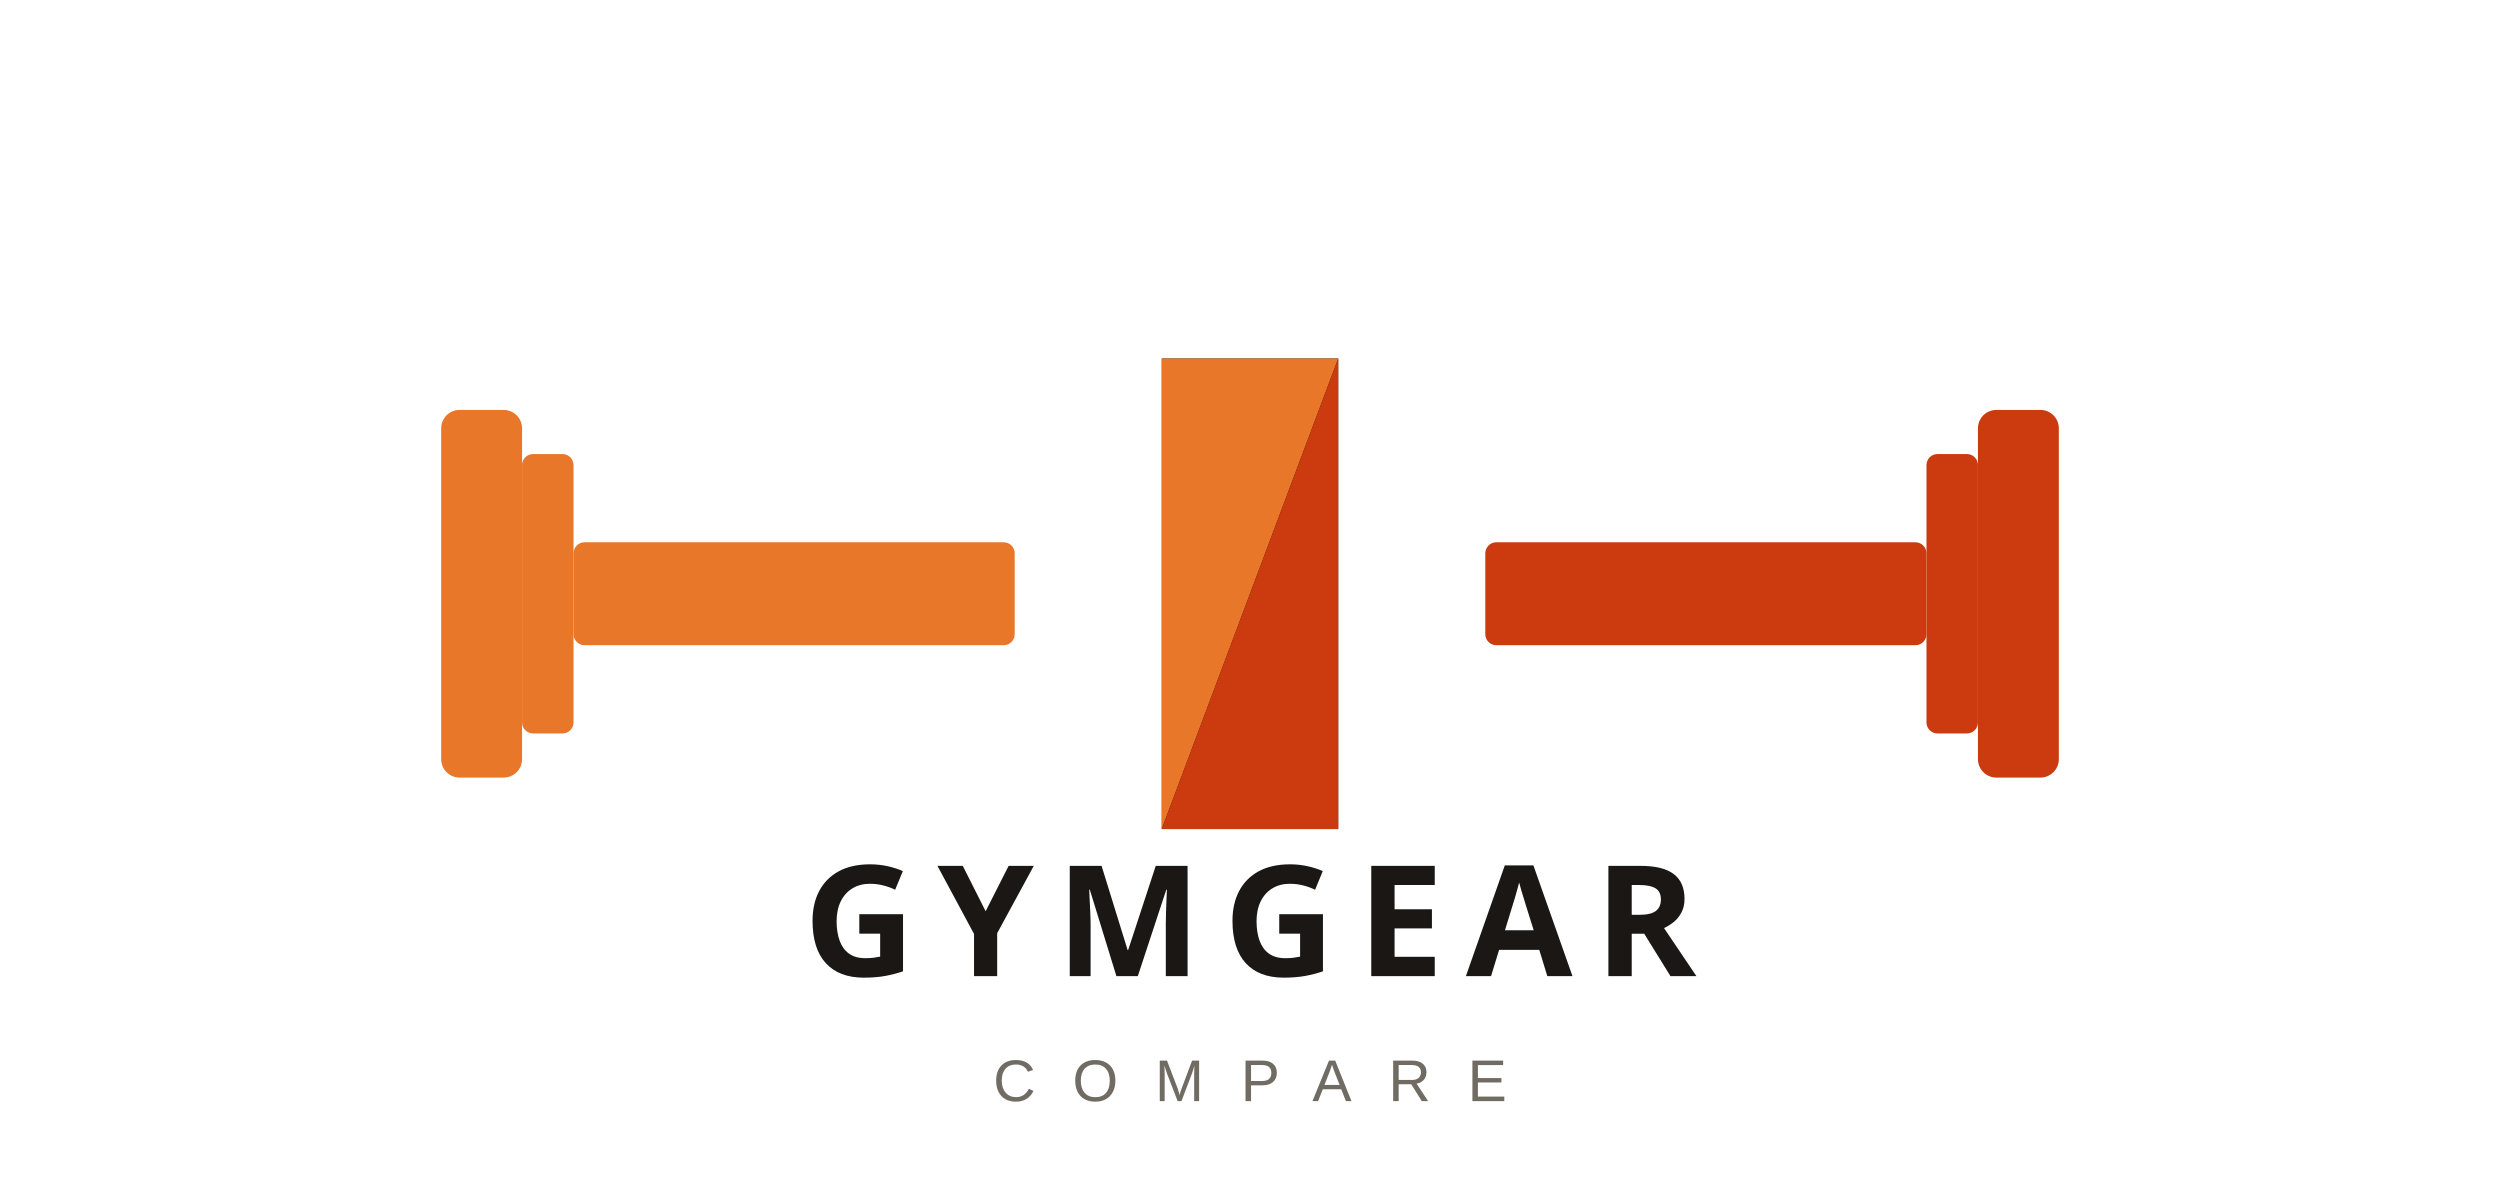
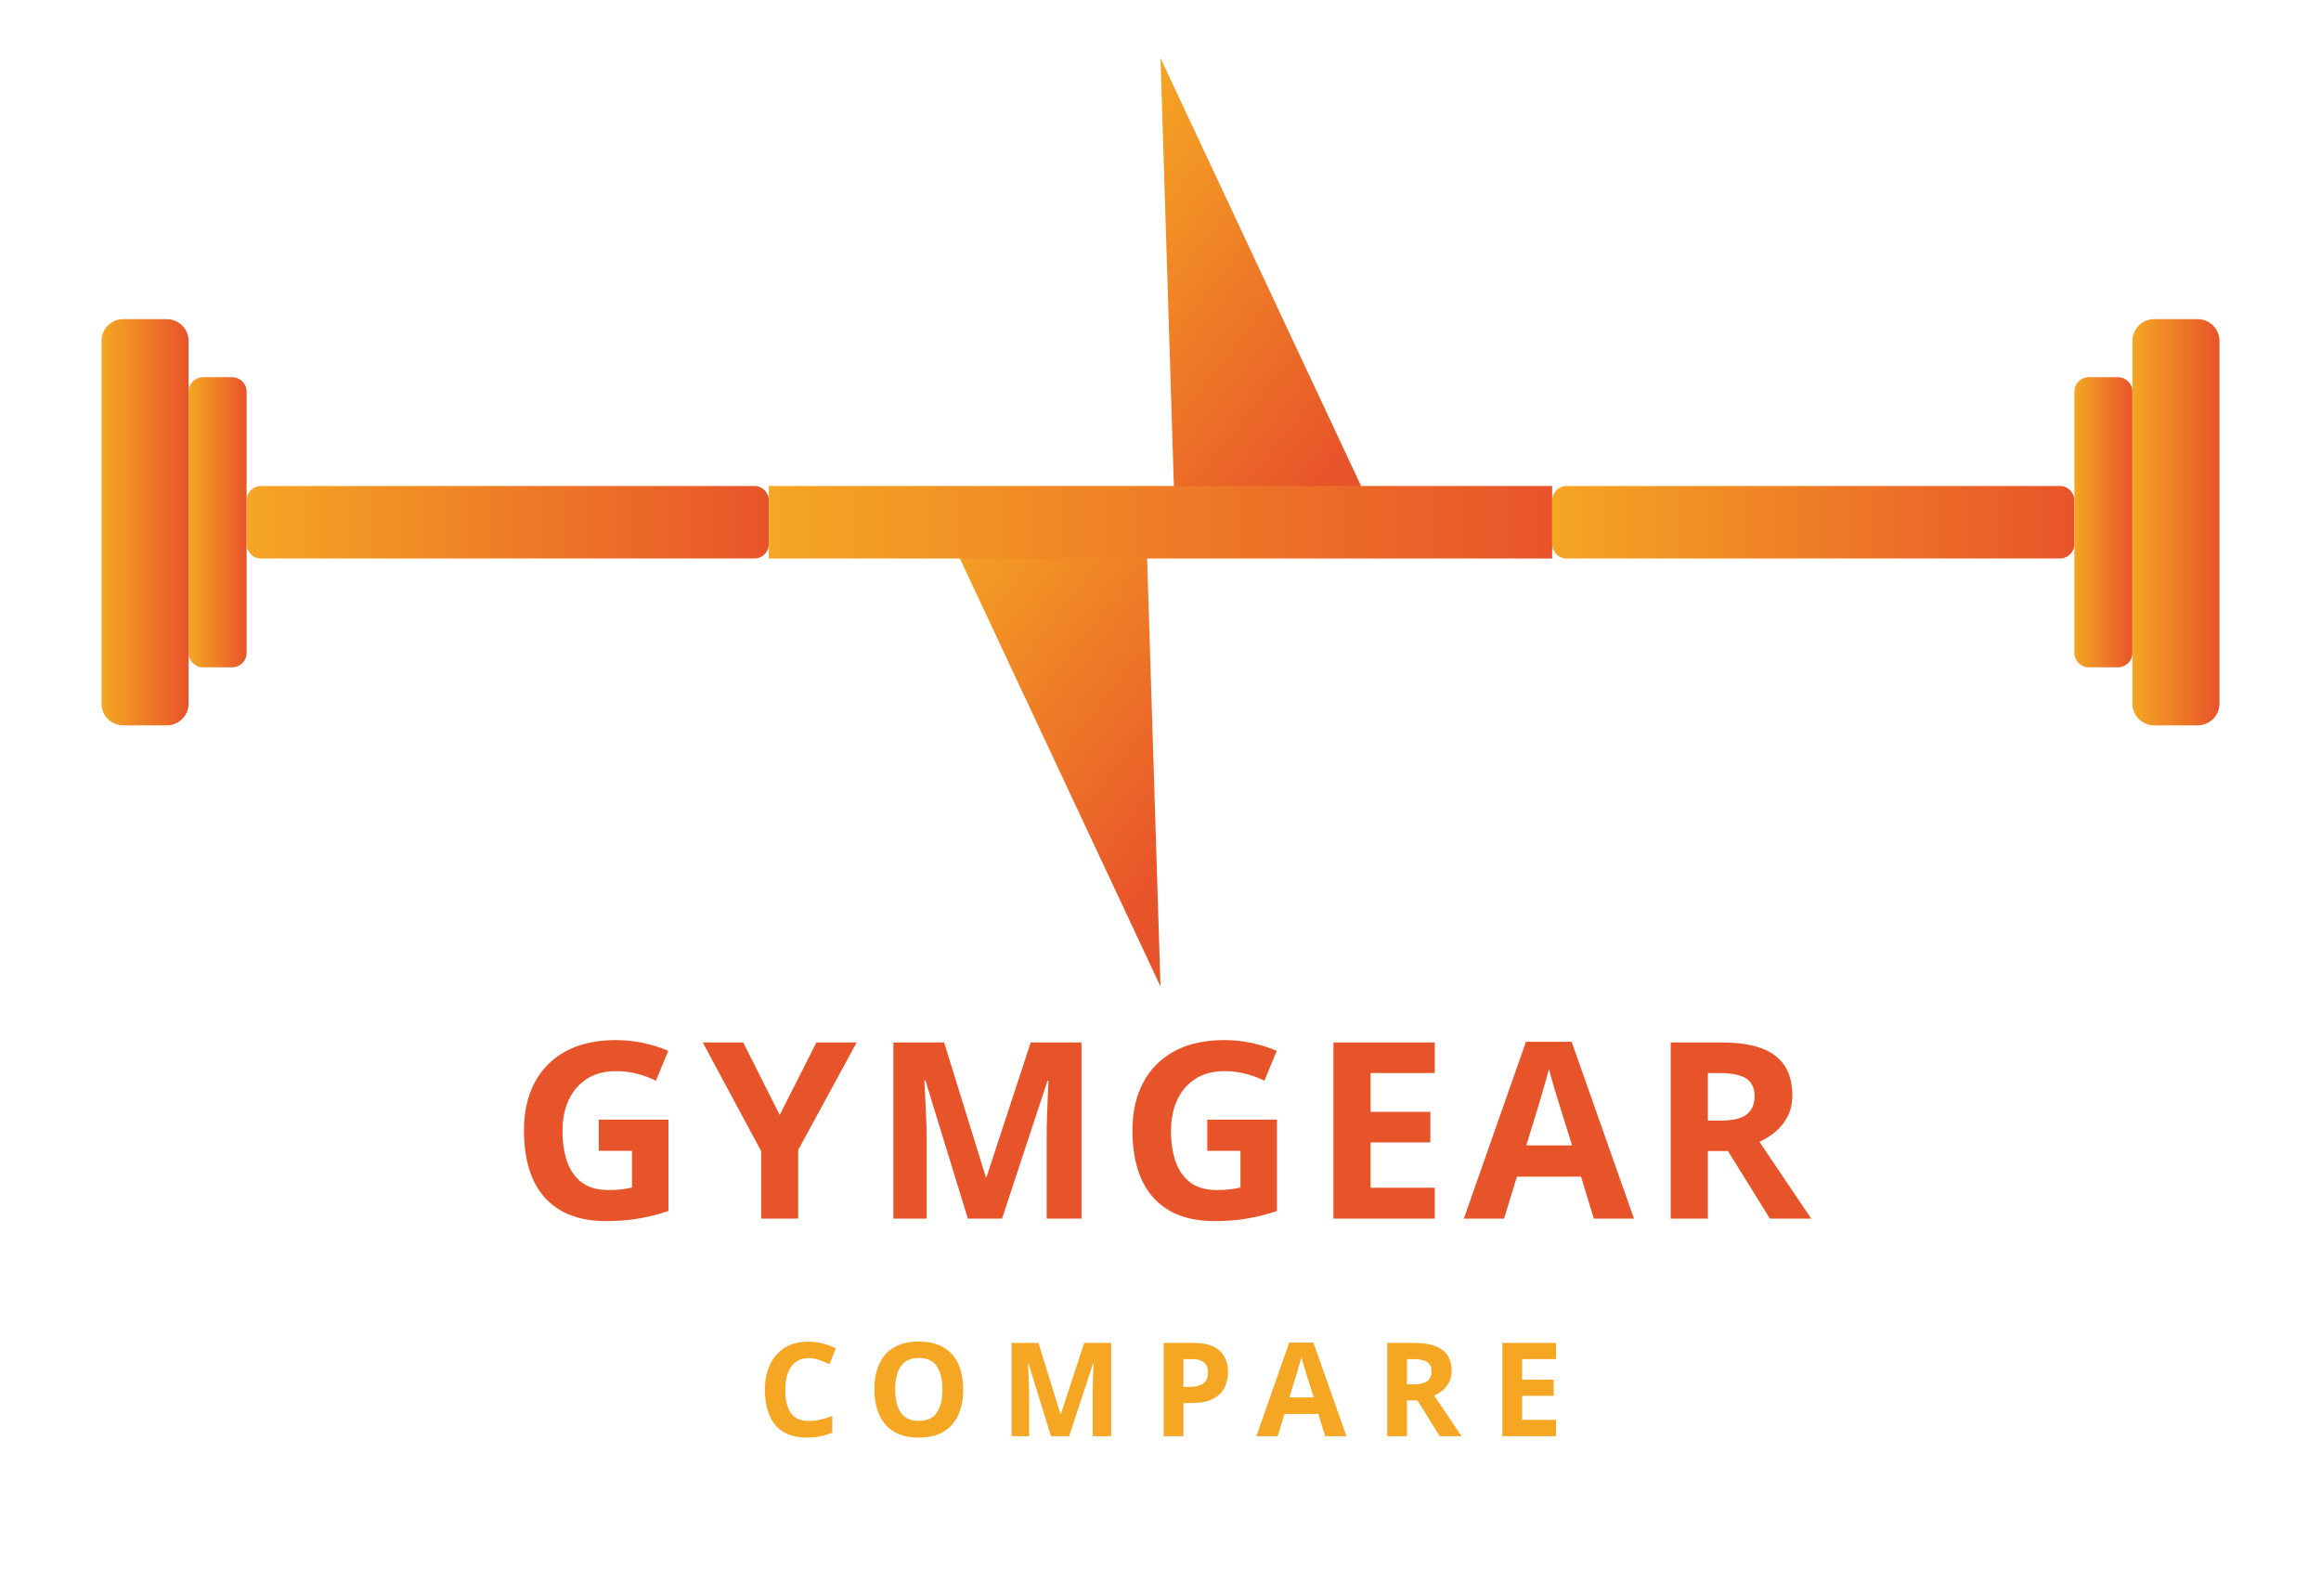
- <svg xmlns="http://www.w3.org/2000/svg" width="400" height="190" viewBox="0 0 680 320">
+ <svg xmlns="http://www.w3.org/2000/svg" width="100%" viewBox="0 0 320 220" role="img" style="">
  <defs>
-     <clipPath id="leftClip">
-       <polygon points="0,0 330,0 270,320 0,320" />
-     </clipPath>
-     <clipPath id="rightClip">
-       <polygon points="350,0 680,0 680,320 410,320" />
-     </clipPath>
+     <linearGradient id="barbellGrad" x1="0%" y1="0%" x2="100%" y2="0%">
+       <stop offset="0%" style="stop-color:#f5a623" />
+       <stop offset="100%" style="stop-color:#e8542a" />
+     </linearGradient>
+     <linearGradient id="boltGrad" x1="0%" y1="0%" x2="60%" y2="100%">
+       <stop offset="0%" style="stop-color:#f5a623" />
+       <stop offset="100%" style="stop-color:#e8542a" />
+     </linearGradient>
  </defs>
-   <rect x="120" y="110" width="22" height="100" rx="5" fill="#e8772a" clip-path="url(#leftClip)" />
-   <rect x="142" y="122" width="14" height="76" rx="3" fill="#e8772a" clip-path="url(#leftClip)" />
-   <rect x="156" y="146" width="120" height="28" rx="3" fill="#e8772a" clip-path="url(#leftClip)" />
-   <rect x="404" y="146" width="120" height="28" rx="3" fill="#cc3a10" clip-path="url(#rightClip)" />
-   <rect x="524" y="122" width="14" height="76" rx="3" fill="#cc3a10" clip-path="url(#rightClip)" />
-   <rect x="538" y="110" width="22" height="100" rx="5" fill="#cc3a10" clip-path="url(#rightClip)" />
-   <polygon points="316,96 364,96 364,224 316,224" fill="#1a1714" />
-   <polygon points="316,96 364,96 316,224" fill="#e8772a" />
-   <polygon points="364,96 364,224 316,224" fill="#cc3a10" />
-   <text x="340" y="264" text-anchor="middle" font-family="'Syne','Arial Black',sans-serif" font-weight="800" font-size="42" letter-spacing="6" fill="#1a1714">GYMGEAR</text>
-   <text x="340" y="298" text-anchor="middle" font-family="'DM Sans',Arial,sans-serif" font-weight="400" font-size="16" letter-spacing="10" fill="#706b63">COMPARE</text>
+   <rect x="14" y="44" width="12" height="56" rx="3" fill="url(#barbellGrad)" style="stroke:none;color:rgb(0, 0, 0);stroke-width:1px;stroke-linecap:butt;stroke-linejoin:miter;opacity:1;font-family:&quot;Anthropic Sans&quot;, -apple-system, BlinkMacSystemFont, &quot;Segoe UI&quot;, sans-serif;font-size:16px;font-weight:400;text-anchor:start;dominant-baseline:auto" />
+   <rect x="26" y="52" width="8" height="40" rx="2" fill="url(#barbellGrad)" style="stroke:none;color:rgb(0, 0, 0);stroke-width:1px;stroke-linecap:butt;stroke-linejoin:miter;opacity:1;font-family:&quot;Anthropic Sans&quot;, -apple-system, BlinkMacSystemFont, &quot;Segoe UI&quot;, sans-serif;font-size:16px;font-weight:400;text-anchor:start;dominant-baseline:auto" />
+   <rect x="34" y="67" width="72" height="10" rx="2" fill="url(#barbellGrad)" style="stroke:none;color:rgb(0, 0, 0);stroke-width:1px;stroke-linecap:butt;stroke-linejoin:miter;opacity:1;font-family:&quot;Anthropic Sans&quot;, -apple-system, BlinkMacSystemFont, &quot;Segoe UI&quot;, sans-serif;font-size:16px;font-weight:400;text-anchor:start;dominant-baseline:auto" />
+   <rect x="214" y="67" width="72" height="10" rx="2" fill="url(#barbellGrad)" style="stroke:none;color:rgb(0, 0, 0);stroke-width:1px;stroke-linecap:butt;stroke-linejoin:miter;opacity:1;font-family:&quot;Anthropic Sans&quot;, -apple-system, BlinkMacSystemFont, &quot;Segoe UI&quot;, sans-serif;font-size:16px;font-weight:400;text-anchor:start;dominant-baseline:auto" />
+   <rect x="286" y="52" width="8" height="40" rx="2" fill="url(#barbellGrad)" style="stroke:none;color:rgb(0, 0, 0);stroke-width:1px;stroke-linecap:butt;stroke-linejoin:miter;opacity:1;font-family:&quot;Anthropic Sans&quot;, -apple-system, BlinkMacSystemFont, &quot;Segoe UI&quot;, sans-serif;font-size:16px;font-weight:400;text-anchor:start;dominant-baseline:auto" />
+   <rect x="294" y="44" width="12" height="56" rx="3" fill="url(#barbellGrad)" style="stroke:none;color:rgb(0, 0, 0);stroke-width:1px;stroke-linecap:butt;stroke-linejoin:miter;opacity:1;font-family:&quot;Anthropic Sans&quot;, -apple-system, BlinkMacSystemFont, &quot;Segoe UI&quot;, sans-serif;font-size:16px;font-weight:400;text-anchor:start;dominant-baseline:auto" />
+   <polygon points="160,8 190,72 162,72" fill="url(#boltGrad)" style="stroke:none;color:rgb(0, 0, 0);stroke-width:1px;stroke-linecap:butt;stroke-linejoin:miter;opacity:1;font-family:&quot;Anthropic Sans&quot;, -apple-system, BlinkMacSystemFont, &quot;Segoe UI&quot;, sans-serif;font-size:16px;font-weight:400;text-anchor:start;dominant-baseline:auto" />
+   <polygon points="160,136 130,72 158,72" fill="url(#boltGrad)" style="stroke:none;color:rgb(0, 0, 0);stroke-width:1px;stroke-linecap:butt;stroke-linejoin:miter;opacity:1;font-family:&quot;Anthropic Sans&quot;, -apple-system, BlinkMacSystemFont, &quot;Segoe UI&quot;, sans-serif;font-size:16px;font-weight:400;text-anchor:start;dominant-baseline:auto" />
+   <rect x="106" y="67" width="108" height="10" rx="0" fill="url(#barbellGrad)" style="stroke:none;color:rgb(0, 0, 0);stroke-width:1px;stroke-linecap:butt;stroke-linejoin:miter;opacity:1;font-family:&quot;Anthropic Sans&quot;, -apple-system, BlinkMacSystemFont, &quot;Segoe UI&quot;, sans-serif;font-size:16px;font-weight:400;text-anchor:start;dominant-baseline:auto" />
+   <text x="160" y="168" text-anchor="middle" font-family="'Syne','Arial Black',sans-serif" font-weight="800" font-size="34" letter-spacing="2" fill="#e8542a" style="fill:rgb(232, 84, 42);stroke:none;color:rgb(0, 0, 0);stroke-width:1px;stroke-linecap:butt;stroke-linejoin:miter;opacity:1;font-family:Syne, &quot;Arial Black&quot;, sans-serif;font-size:34px;font-weight:800;text-anchor:middle;dominant-baseline:auto">GYMGEAR</text>
+   <text x="160" y="198" text-anchor="middle" font-family="'Syne','Arial Black',sans-serif" font-weight="600" font-size="18" letter-spacing="4" fill="#f5a623" style="fill:rgb(245, 166, 35);stroke:none;color:rgb(0, 0, 0);stroke-width:1px;stroke-linecap:butt;stroke-linejoin:miter;opacity:1;font-family:Syne, &quot;Arial Black&quot;, sans-serif;font-size:18px;font-weight:600;text-anchor:middle;dominant-baseline:auto">COMPARE</text>
</svg>
